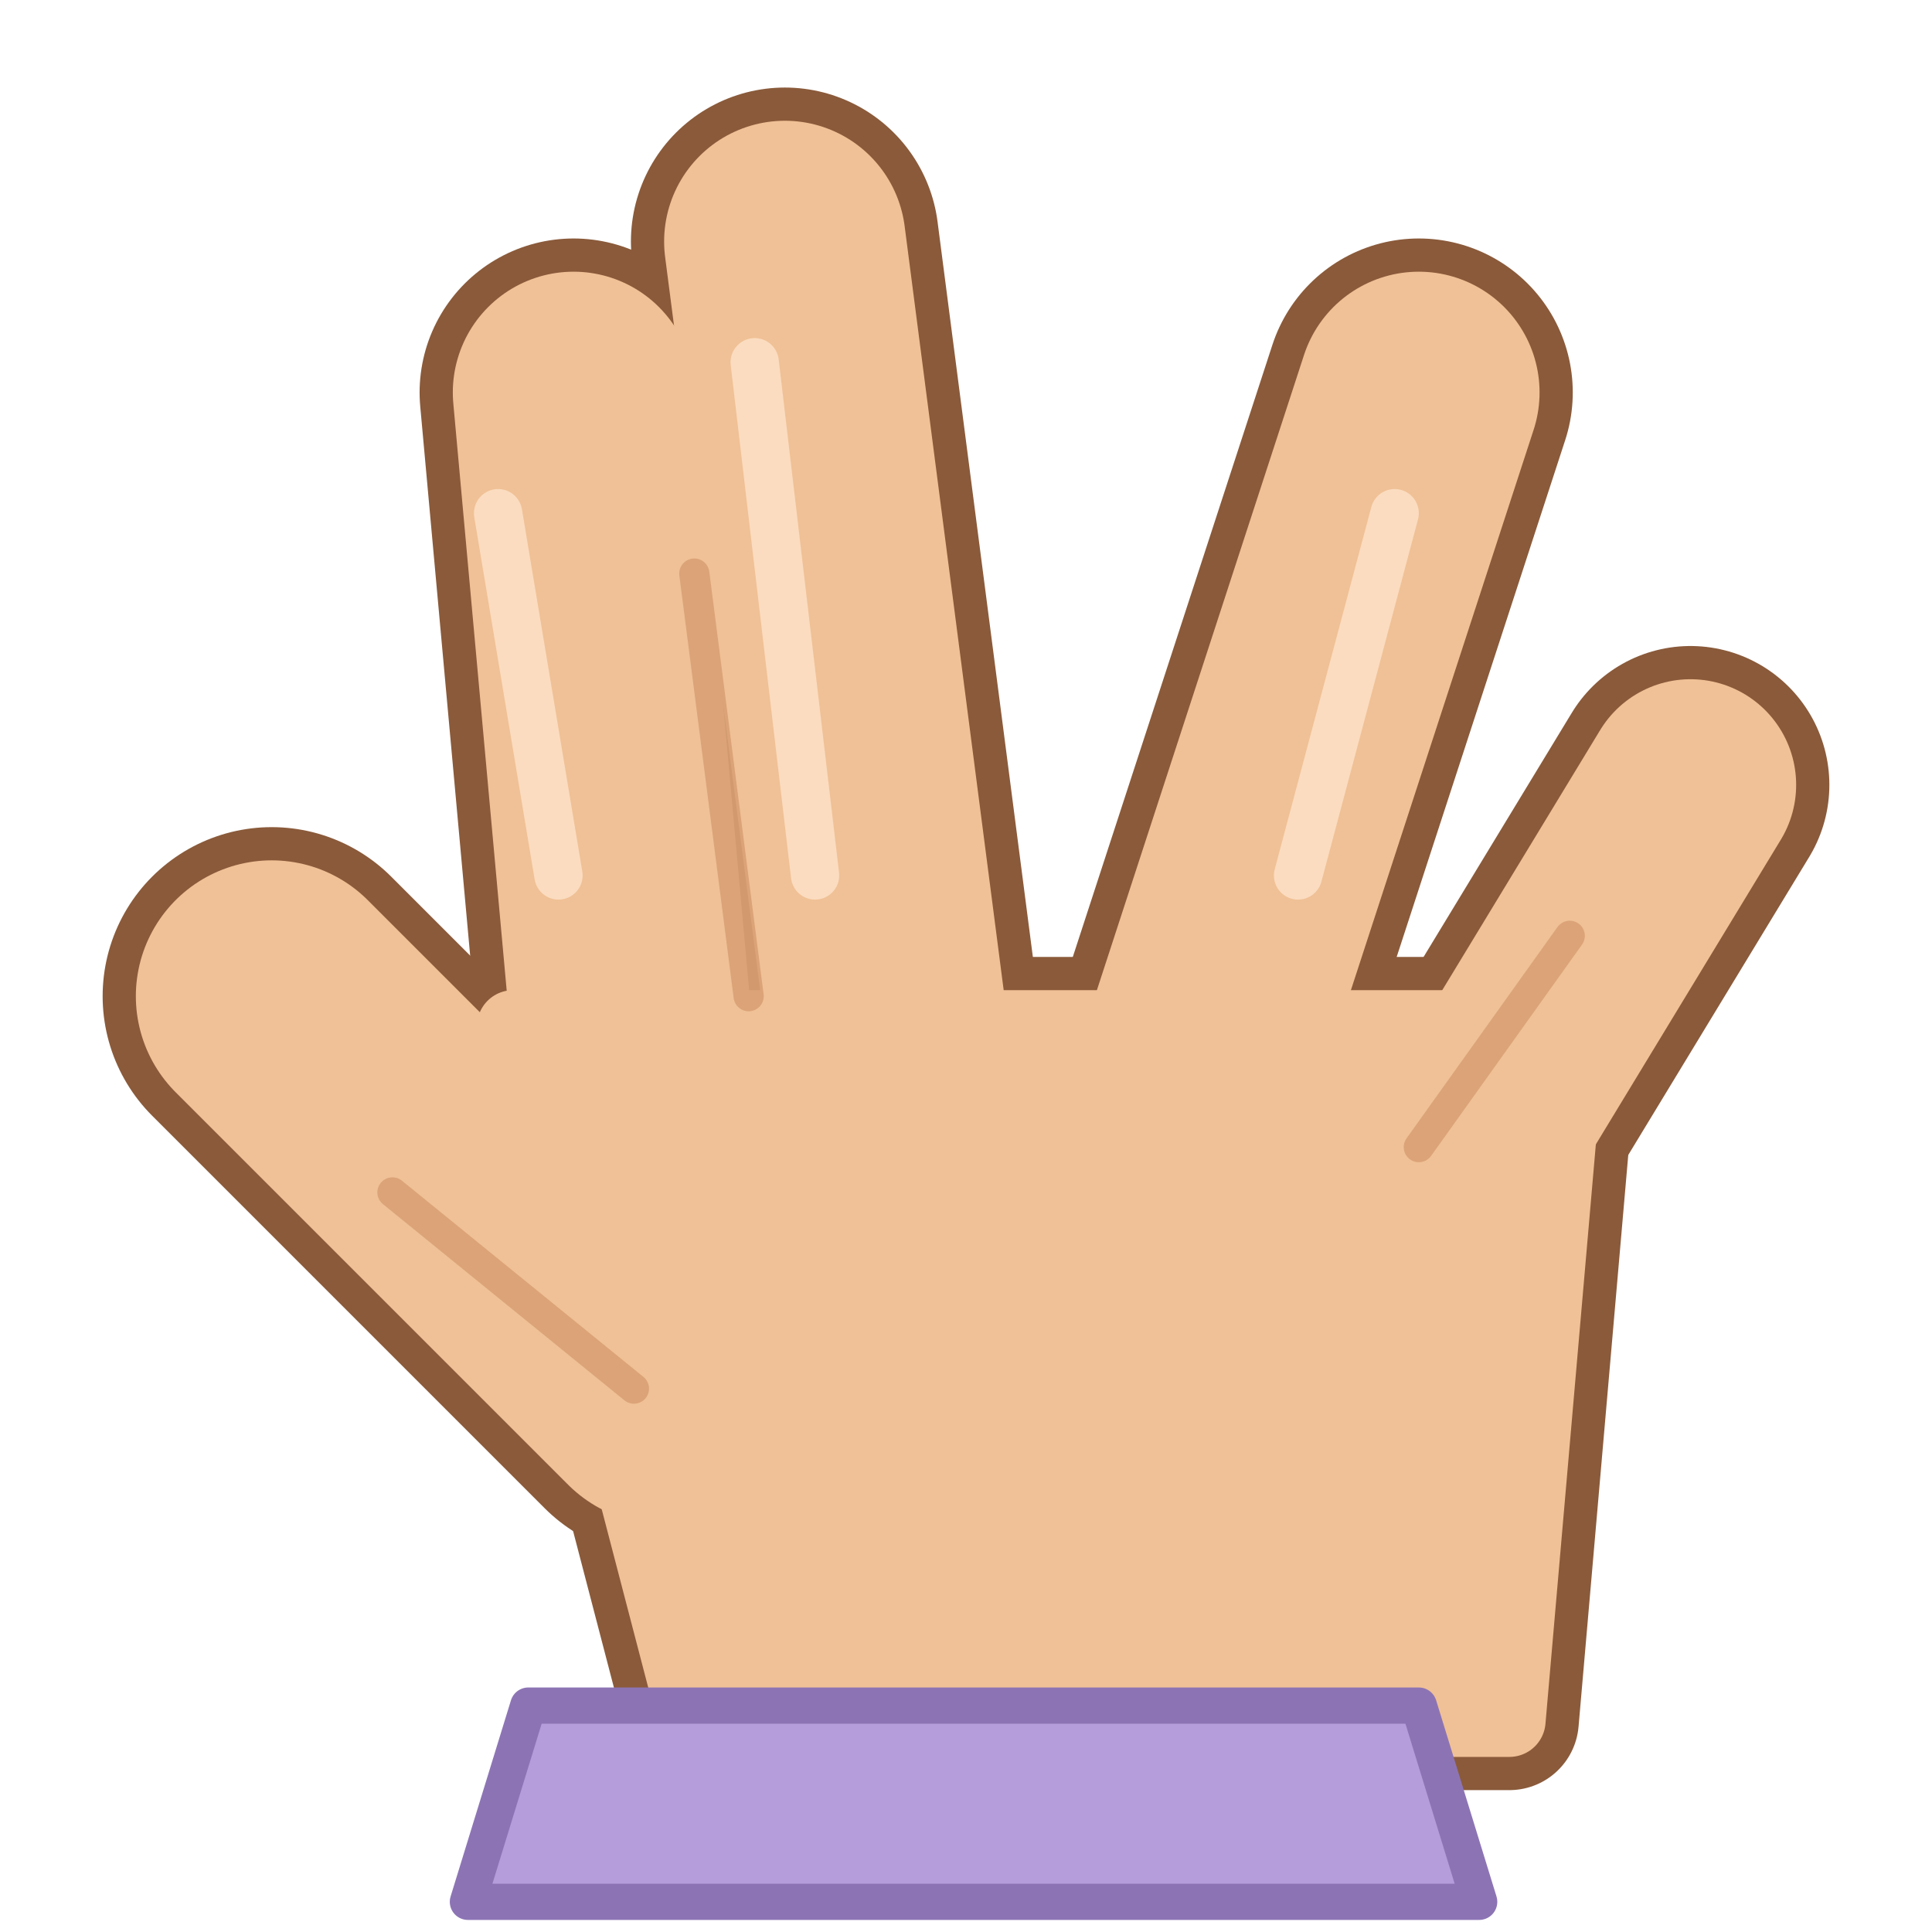
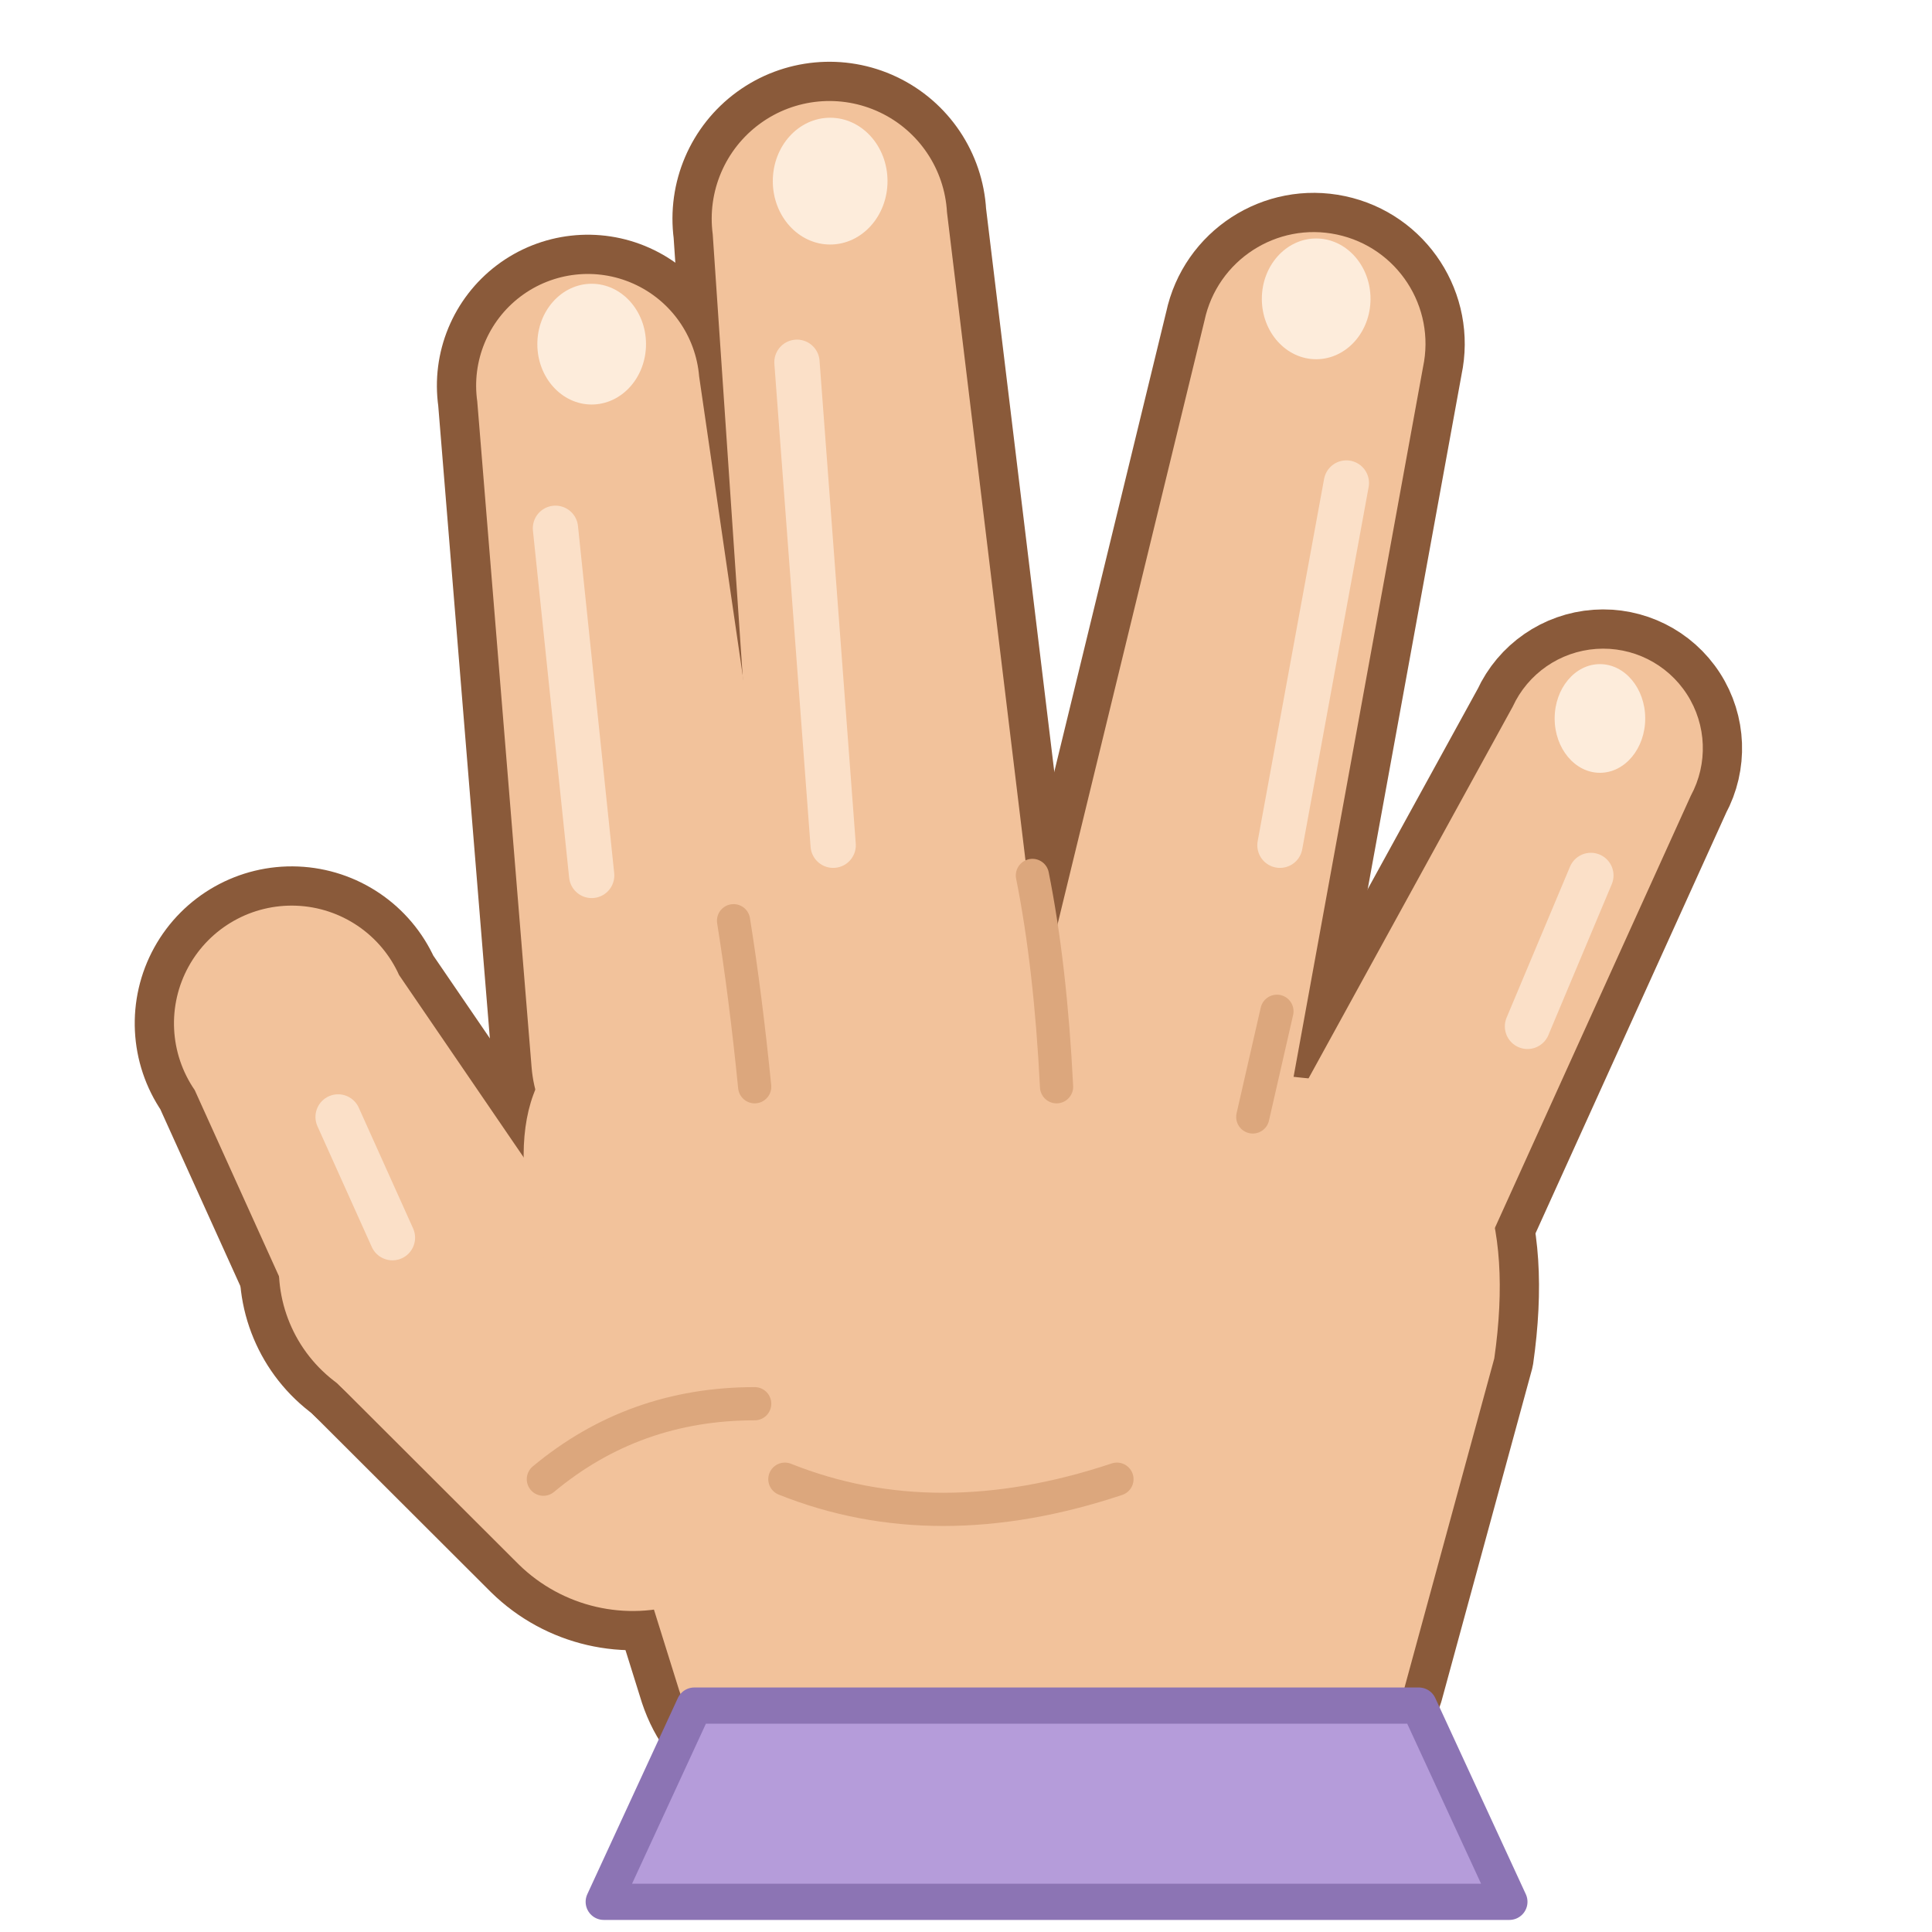
- <svg xmlns="http://www.w3.org/2000/svg" viewBox="0 0 64 64" fill="none" stroke-linecap="round" stroke-linejoin="round">
-   <g stroke="#8a5a3a" stroke-width="2.2">
-     <path d="M21 35L19 13" stroke-width="10.2" />
-     <path d="M29.5 35L26 8" stroke-width="10.2" />
-     <path d="M39.5 36L47 13" stroke-width="10.2" />
-     <path d="M47.5 40L56 26" stroke-width="9.2" />
-     <path d="M22 46L9 33" stroke-width="11.2" />
-     <path d="M17 34H52L50 57H23Z" fill="#8a5a3a" stroke-width="4.6" />
+ <svg xmlns="http://www.w3.org/2000/svg" viewBox="0 0 64 64" stroke-linecap="round" stroke-linejoin="round">
+   <g fill="#8a5a3a" stroke="#8a5a3a" stroke-width="2.6">
+     <path d="M26.35 34.37L23.16 12.47A3.7 3.7 0 1 0 15.81 13.30L17.61 35.36A4.4 4.4 0 1 0 26.35 34.37Z" />
+     <path d="M34.57 33.45L31.37 7.03A3.9 3.9 0 1 0 23.61 7.76L25.41 34.31A4.6 4.6 0 1 0 34.57 33.45Z" />
+     <path d="M42.83 35.79L47.14 12.16A3.7 3.7 0 1 0 39.90 10.62L34.22 33.96A4.4 4.4 0 1 0 42.83 35.79Z" />
+     <path d="M49.55 40.61L56.01 26.36A3.3 3.3 0 1 0 50.11 23.41L42.58 37.12A3.9 3.9 0 1 0 49.55 40.61Z" />
+     <path d="M24.14 43.60L17.23 38.67A4.7 4.7 0 1 0 11.18 45.83L17.18 51.82A5.4 5.4 0 1 0 24.14 43.60Z" />
+     <path d="M18.38 39.85L13.22 32.30A3.9 3.9 0 1 0 6.45 36.11L10.22 44.44A4.7 4.7 0 1 0 18.38 39.85Z" />
+     <path d="M17.5 40Q16.5 34 22 33.5L46 36Q50.5 38 49.5 45L46.5 56Q45.5 59 41.5 59H27.5Q23.5 59 22.5 56Z" />
  </g>
-   <g stroke="#f0c196">
-     <path d="M21 35L19 13" stroke-width="8" />
-     <path d="M29.5 35L26 8" stroke-width="8" />
-     <path d="M39.5 36L47 13" stroke-width="8" />
-     <path d="M47.5 40L56 26" stroke-width="7" />
-     <path d="M22 46L9 33" stroke-width="9" />
-     <path d="M17 34H52L50 57H23Z" fill="#f0c196" stroke-width="2.4" />
+   <g fill="#f2c29b">
+     <path d="M26.35 34.37L23.16 12.47A3.7 3.7 0 1 0 15.81 13.30L17.61 35.36A4.4 4.4 0 1 0 26.35 34.37Z" />
+     <path d="M34.57 33.45L31.37 7.03A3.9 3.9 0 1 0 23.61 7.76L25.41 34.31A4.6 4.6 0 1 0 34.57 33.45Z" />
+     <path d="M42.83 35.79L47.14 12.16A3.7 3.7 0 1 0 39.90 10.62L34.22 33.96A4.4 4.4 0 1 0 42.83 35.79Z" />
+     <path d="M49.55 40.61L56.01 26.36A3.3 3.3 0 1 0 50.11 23.41L42.58 37.12A3.9 3.9 0 1 0 49.55 40.61Z" />
+     <path d="M24.14 43.60L17.23 38.67A4.7 4.7 0 1 0 11.18 45.83L17.18 51.82A5.4 5.4 0 1 0 24.14 43.60Z" />
+     <path d="M18.38 39.85L13.22 32.30A3.9 3.9 0 1 0 6.45 36.11L10.22 44.44A4.7 4.7 0 1 0 18.38 39.85Z" />
+     <path d="M17.5 40Q16.5 34 22 33.5L46 36Q50.5 38 49.5 45L46.5 56Q45.5 59 41.5 59H27.5Q23.5 59 22.5 56Z" />
  </g>
-   <g stroke="#d9a074" stroke-width="1" opacity=".9">
-     <path d="M23 19L24.8 33" />
-     <path d="M52 31L47 38" />
-     <path d="M13 39.5L21 46" />
+   <g fill="none" stroke="#dca77d" stroke-width="1.1">
+     <path d="M24.3 30.5Q24.7 33 25 36" />
+     <path d="M34.2 29Q34.8 32 35 36" />
+     <path d="M42.3 33.5L41.5 37" />
+     <path d="M18 49Q21 46.5 25 46.5" />
+     <path d="M26 49Q31 51 37 49" />
  </g>
-   <path d="M16.5 17L18.5 29" stroke="#fbdcc0" stroke-width="1.6" />
-   <path d="M25 12L27 29" stroke="#fbdcc0" stroke-width="1.6" />
-   <path d="M46.2 17L43 29" stroke="#fbdcc0" stroke-width="1.6" />
-   <path d="M17.5 56.5L47 56.5L49 63H15.5Z" fill="#b59cda" stroke="#8c74b4" stroke-width="1.2" />
+   <g fill="none" stroke="#fbe0c8" stroke-width="1.5">
+     <path d="M18.4 17.5L19.6 29" />
+     <path d="M26.4 12L27.6 28" />
+     <path d="M44.6 16L42.4 28" />
+     <path d="M52.7 29L50.6 34" />
+     <path d="M11.2 37L13 41" />
+   </g>
+   <g fill="#fff3e6" opacity=".85">
+     <ellipse cx="19.6" cy="11.4" rx="1.8" ry="2" />
+     <ellipse cx="27.5" cy="6" rx="1.9" ry="2.1" />
+     <ellipse cx="43.6" cy="9.9" rx="1.8" ry="2" />
+     <ellipse cx="53" cy="23.8" rx="1.5" ry="1.8" />
+   </g>
+   <path d="M23 56.5H47L50 63H20Z" fill="#b59cda" stroke="#8c74b4" stroke-width="1.2" />
</svg>
